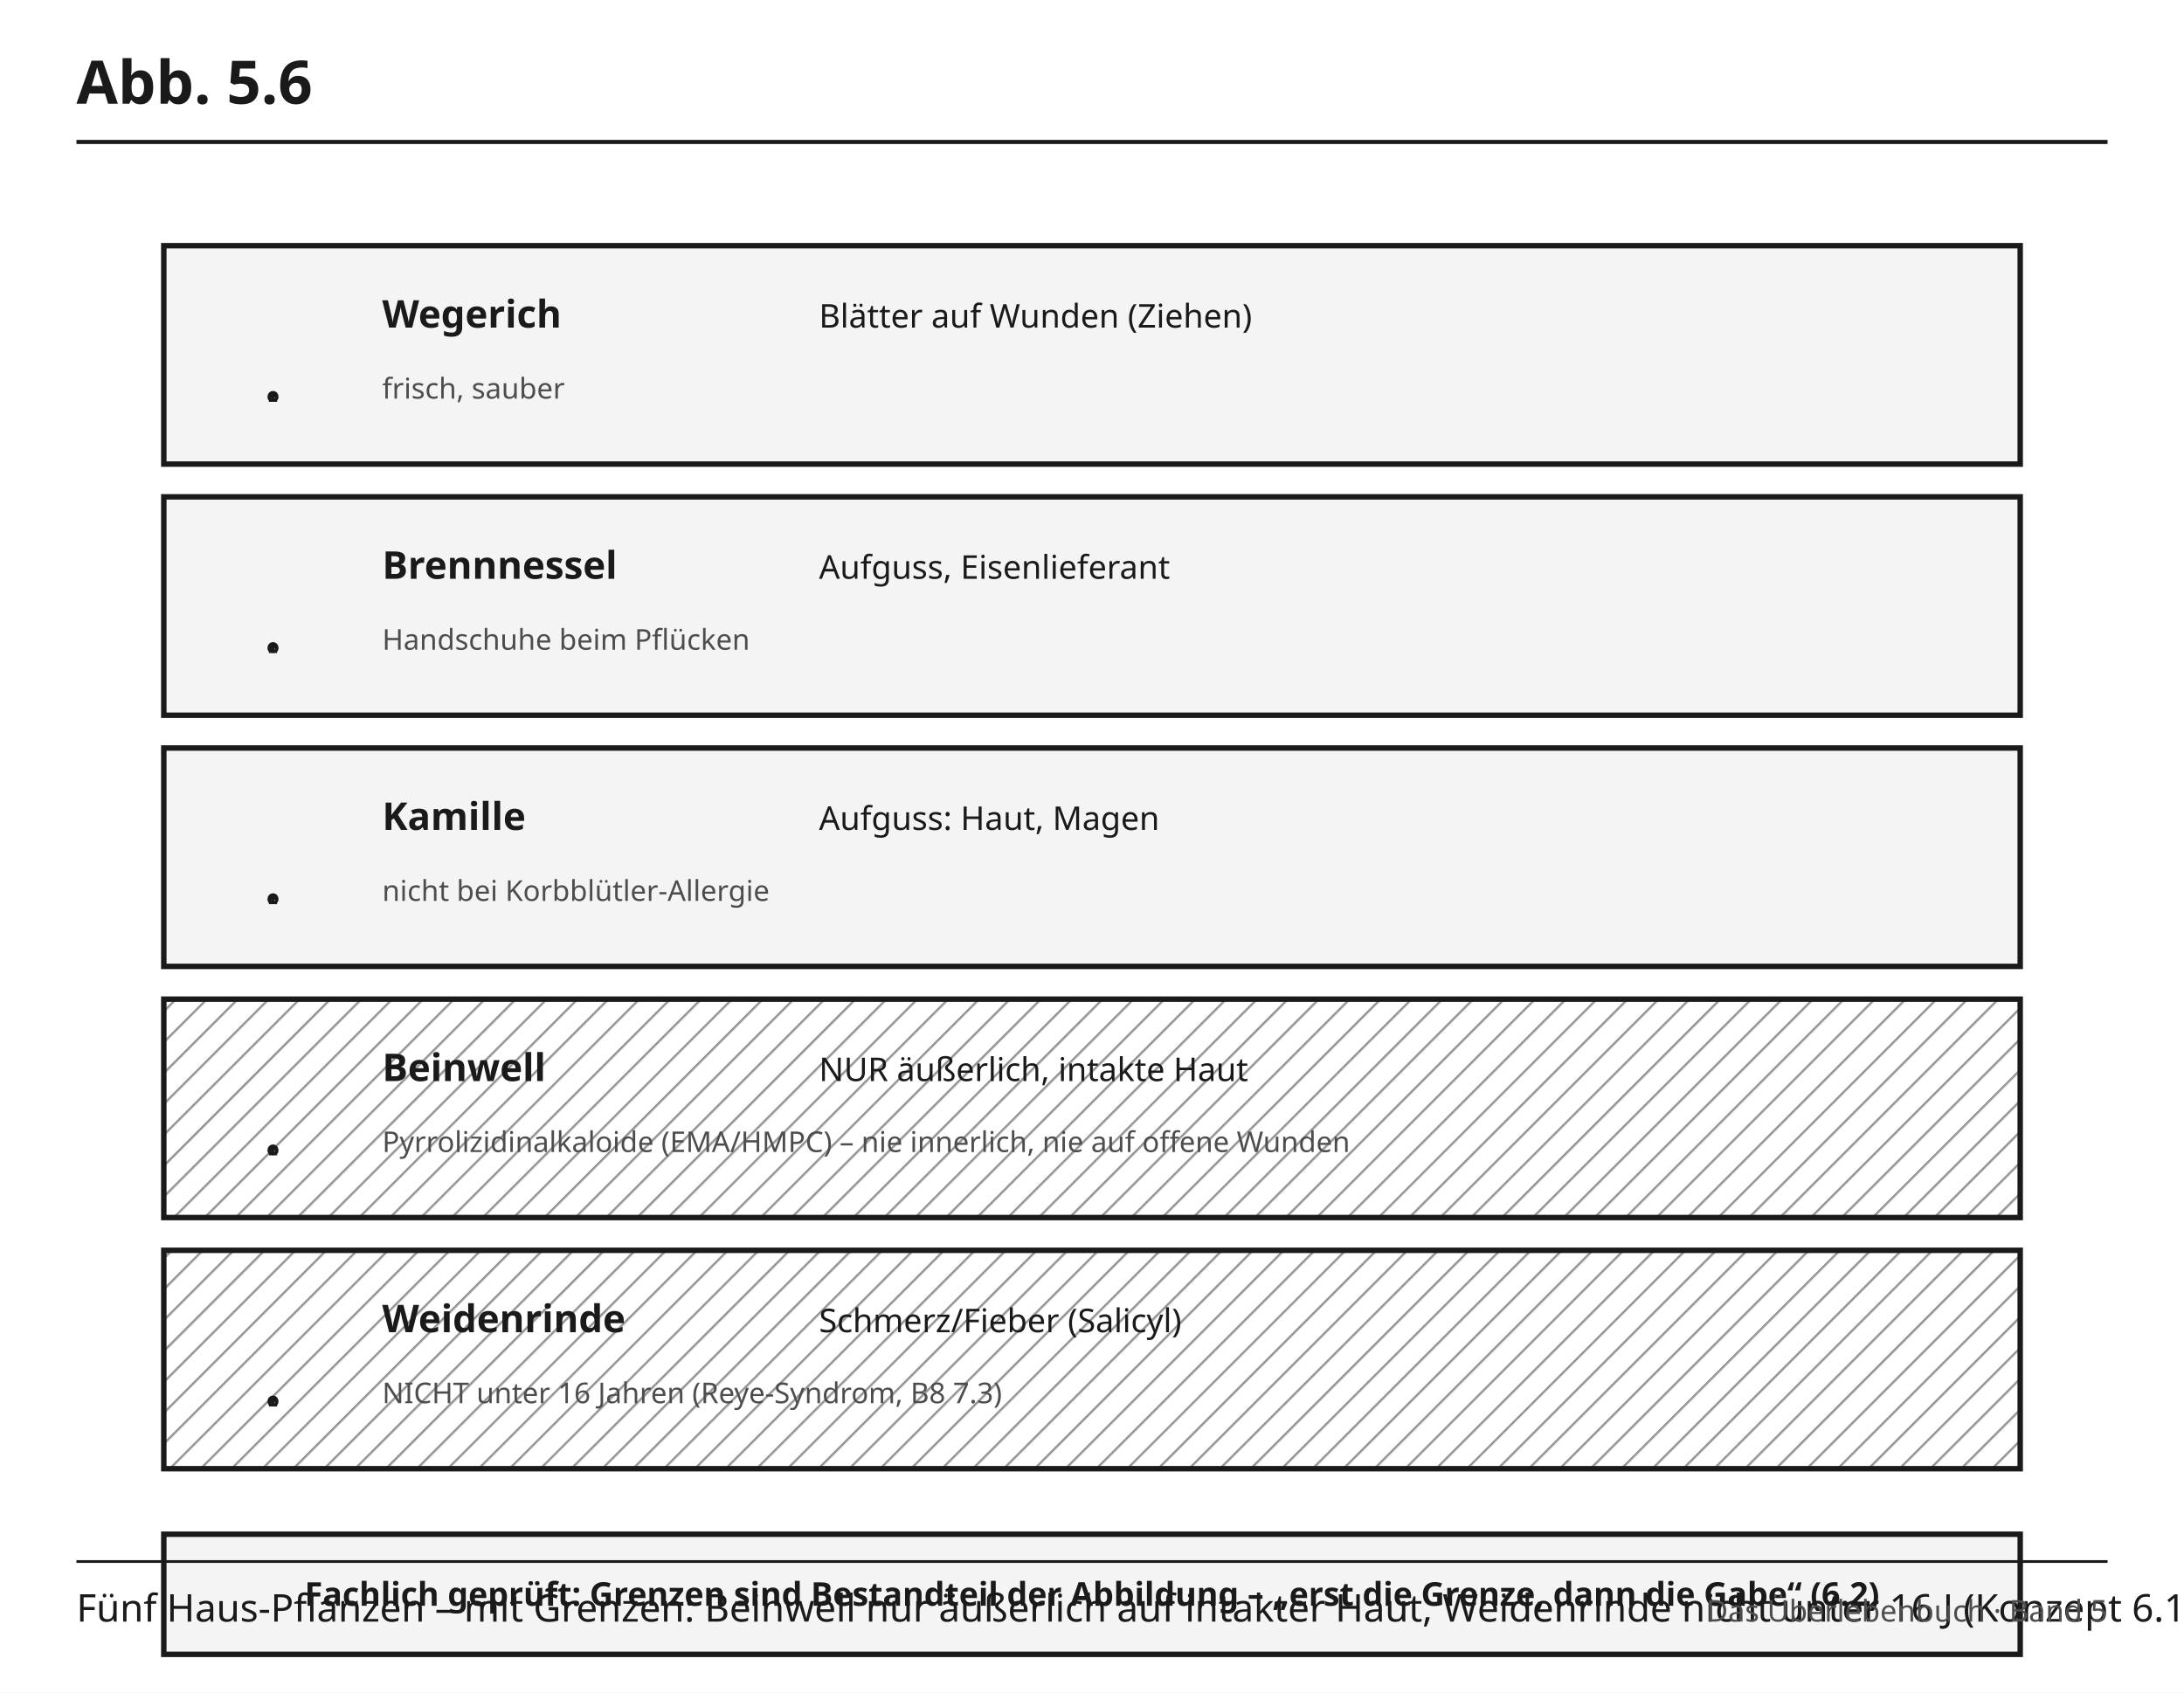
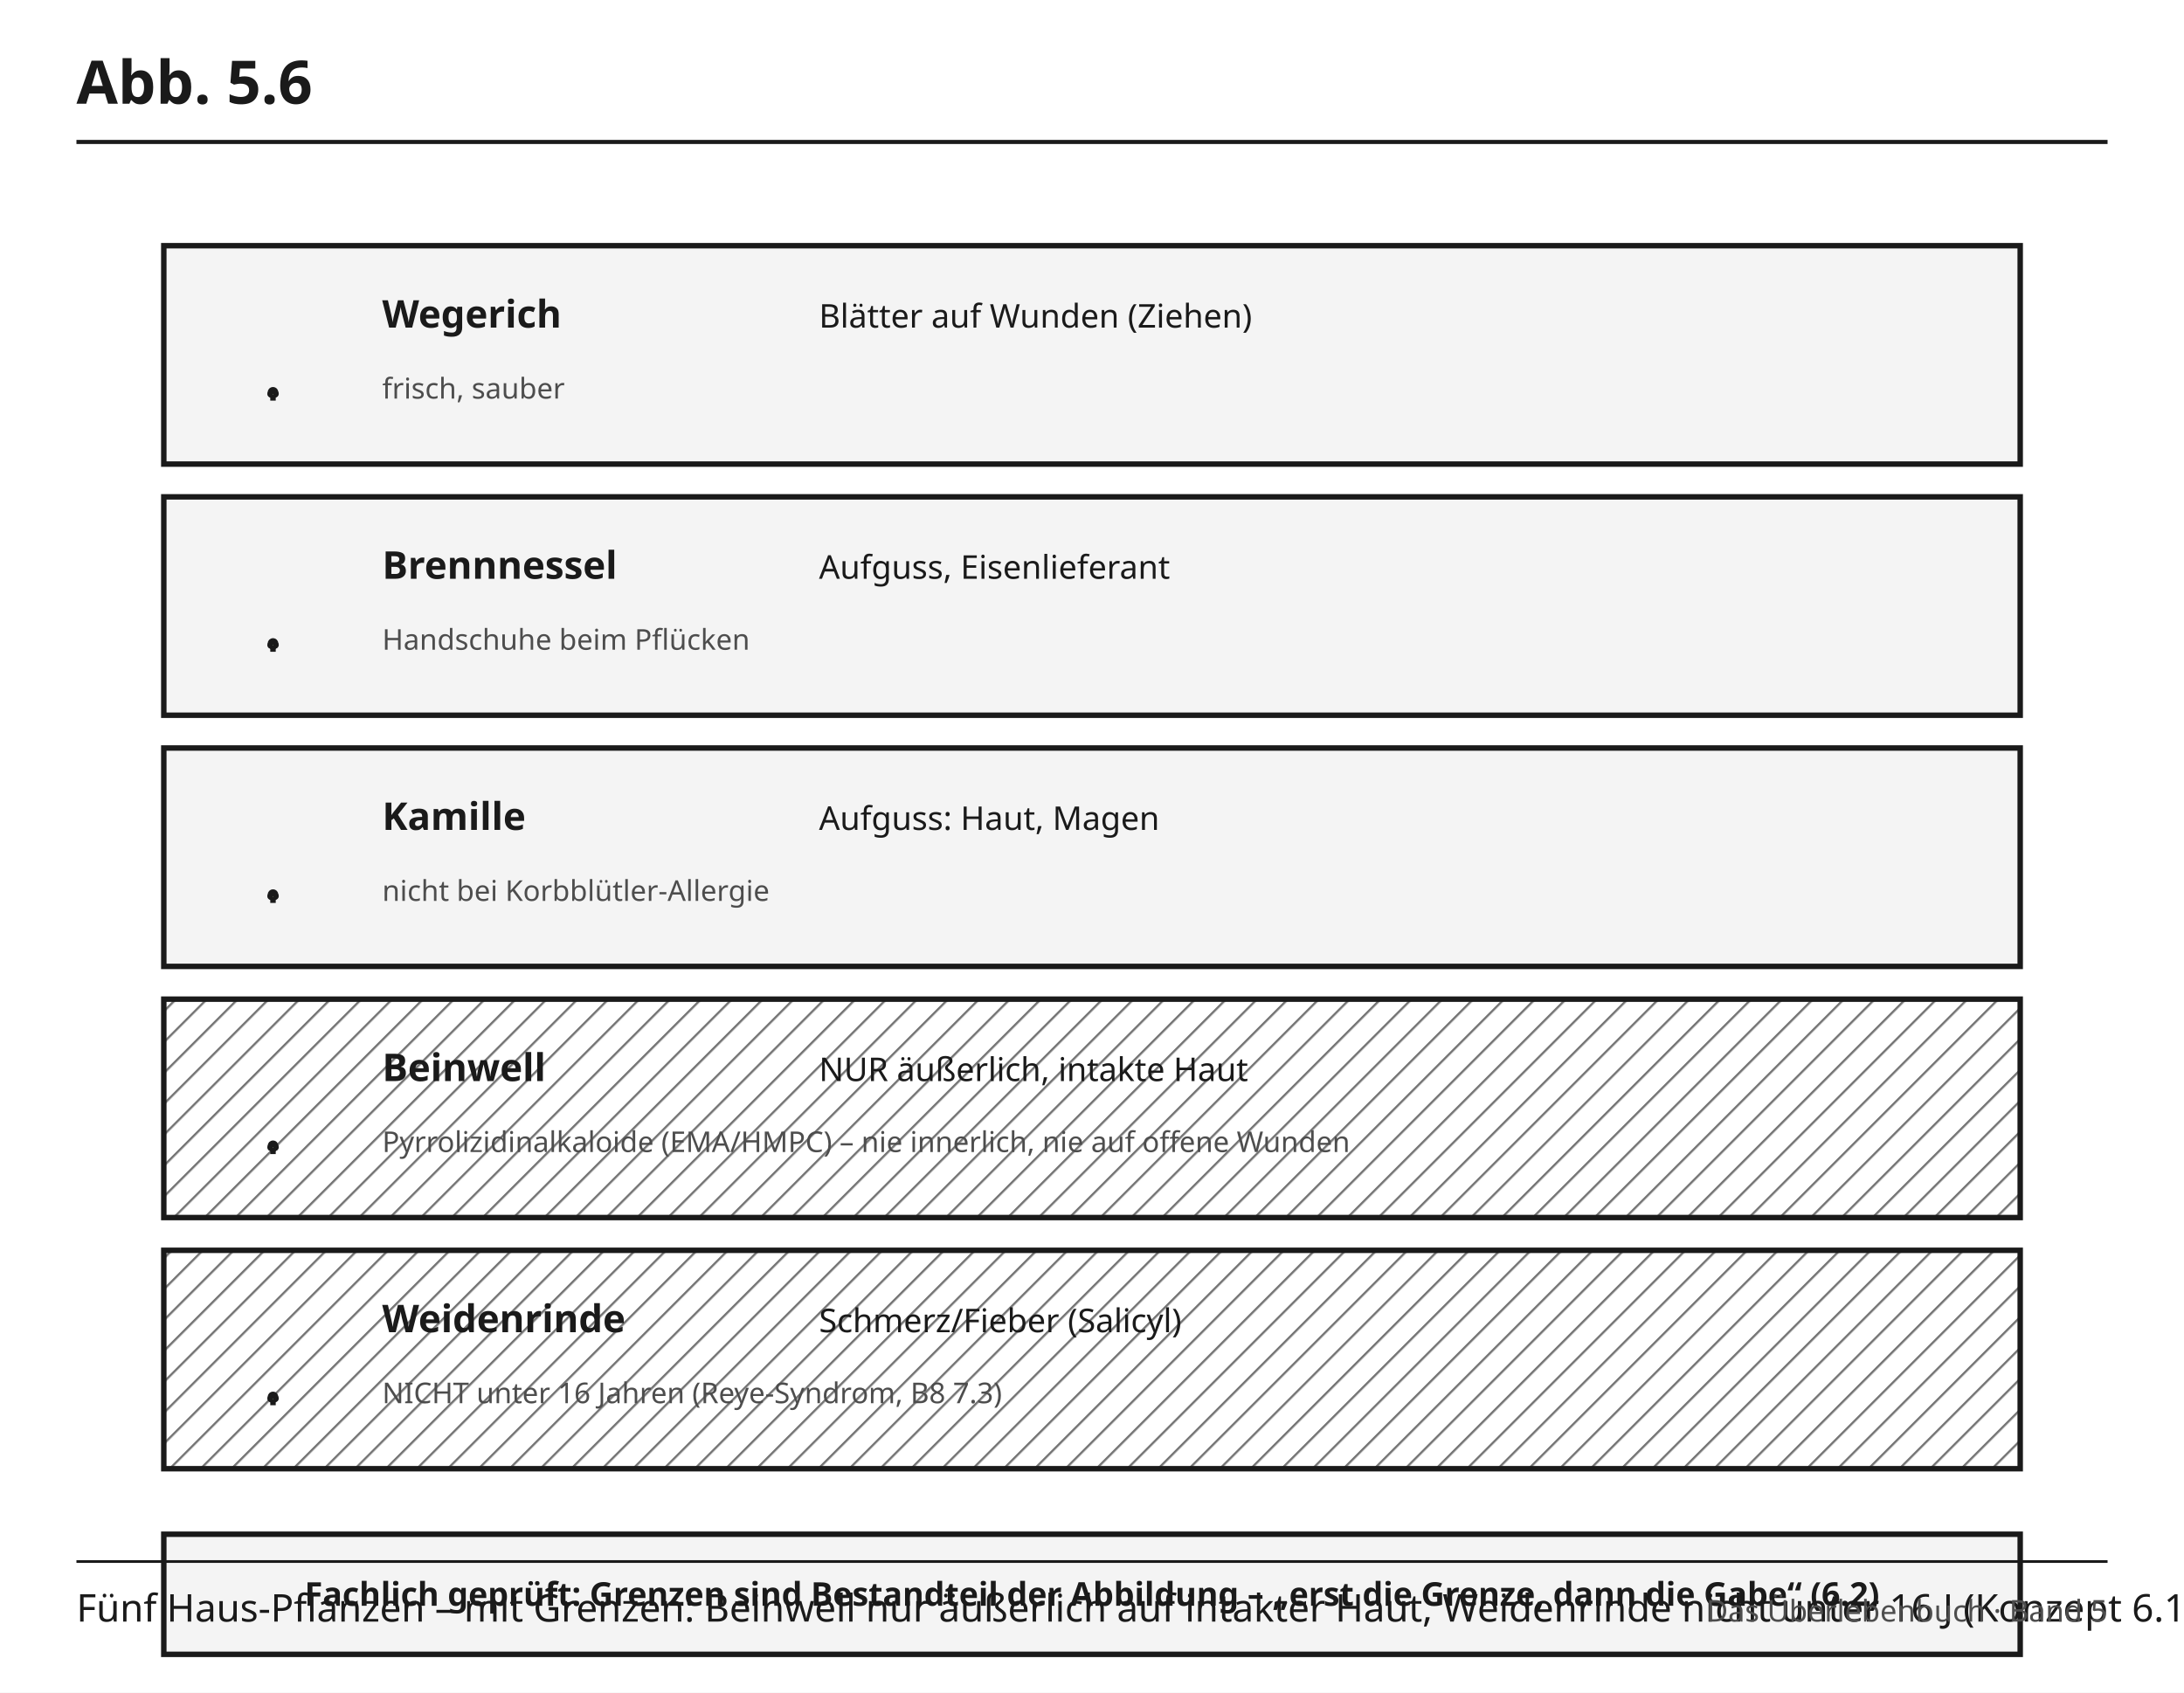
<svg xmlns="http://www.w3.org/2000/svg" viewBox="0 0 800 620" role="img" aria-label="Abb. 5.6 – Fünf Haus-Pflanzen – mit Grenzen: Beinwell nur äußerlich auf intakter Haut, Weidenrinde nicht unter 16 J (Konzept 6.1, fachlich geprüft).">
  <defs>
    <marker id="ah" markerWidth="10" markerHeight="8" refX="9" refY="4" orient="auto">
      <path d="M0 0 L10 4 L0 8 z" fill="#1a1a1a" />
    </marker>
    <marker id="ahs" markerWidth="10" markerHeight="8" refX="1" refY="4" orient="auto">
      <path d="M10 0 L0 4 L10 8 z" fill="#1a1a1a" />
    </marker>
    <pattern id="hatch" width="8" height="8" patternTransform="rotate(45)" patternUnits="userSpaceOnUse">
-       <line x1="0" y1="0" x2="0" y2="8" stroke="#8c8c8c" stroke-width="1.6" />
+       <line x1="0" y1="0" x2="0" y2="8" stroke="#6e6e6e" stroke-width="1.6" />
    </pattern>
    <pattern id="cross" width="8" height="8" patternUnits="userSpaceOnUse">
-       <path d="M0 0 L8 8 M8 0 L0 8" stroke="#bfbfbf" stroke-width="1" />
+       <path d="M0 0 L8 8 M8 0 L0 8" stroke="#8a8a8a" stroke-width="1" />
    </pattern>
    <pattern id="dots" width="7" height="7" patternUnits="userSpaceOnUse">
-       <circle cx="2" cy="2" r="1.4" fill="#8c8c8c" />
+       <circle cx="2" cy="2" r="1.4" fill="#6e6e6e" />
+     </pattern>
+     <pattern id="wtr" width="24" height="12" patternUnits="userSpaceOnUse">
+       <rect width="24" height="12" fill="#a8cbe4" />
+       <path d="M0 8 q 6 -5 12 0 t 12 0" fill="none" stroke="#3f6f96" stroke-width="1.4" />
    </pattern>
  </defs>
  <rect x="0" y="0" width="800" height="620" fill="#ffffff" />
  <text x="28" y="38" font-family="sans-serif" font-size="22" text-anchor="start" font-weight="bold" fill="#1a1a1a">Abb. 5.6</text>
  <line x1="28" y1="52" x2="772" y2="52" stroke="#1a1a1a" stroke-width="1.5" />
  <rect x="60" y="90" width="680" height="80" fill="#f4f4f4" stroke="#1a1a1a" stroke-width="2" />
-   <line x1="100" y1="146" x2="100" y2="147.2" stroke="#1a1a1a" stroke-width="3" />
-   <circle cx="100" cy="145.2" r="1" fill="#e2e2e2" stroke="#1a1a1a" stroke-width="2" />
-   <circle cx="99.4" cy="145.7" r="0.6" fill="#f4f4f4" stroke="#1a1a1a" stroke-width="1.5" />
-   <circle cx="100.6" cy="145.7" r="0.6" fill="#f4f4f4" stroke="#1a1a1a" stroke-width="1.5" />
+   <rect x="99.75" y="144.8" width="0.5" height="1.2" fill="#c19a6b" stroke="#1a1a1a" stroke-width="1.5" />
+   <line x1="100" y1="144.8" x2="99.2" y2="144.2" stroke="#1a1a1a" stroke-width="2.5" />
+   <line x1="100" y1="144.8" x2="100.85" y2="144.1" stroke="#1a1a1a" stroke-width="2.5" />
+   <line x1="100" y1="144.8" x2="100.1" y2="143.9" stroke="#1a1a1a" stroke-width="2.5" />
+   <circle cx="100" cy="143.7" r="0.95" fill="#b5d1a0" stroke="#1a1a1a" stroke-width="2" />
+   <circle cx="99.25" cy="144.3" r="0.6" fill="#b5d1a0" stroke="#1a1a1a" stroke-width="1.5" />
+   <circle cx="100.75" cy="144.25" r="0.625" fill="#b5d1a0" stroke="#1a1a1a" stroke-width="1.5" />
+   <circle cx="100" cy="144.4" r="0.65" fill="#b5d1a0" stroke="#1a1a1a" stroke-width="1.5" />
  <text x="140" y="120" font-family="sans-serif" font-size="14" text-anchor="start" font-weight="bold" fill="#1a1a1a">Wegerich</text>
  <text x="300" y="120" font-family="sans-serif" font-size="12" text-anchor="start" font-weight="normal" fill="#1a1a1a">Blätter auf Wunden (Ziehen)</text>
  <text x="140" y="146" font-family="sans-serif" font-size="10.5" text-anchor="start" font-weight="normal" fill="#4d4d4d">frisch, sauber</text>
  <rect x="60" y="182" width="680" height="80" fill="#f4f4f4" stroke="#1a1a1a" stroke-width="2" />
-   <line x1="100" y1="238" x2="100" y2="239.2" stroke="#1a1a1a" stroke-width="3" />
-   <circle cx="100" cy="237.2" r="1" fill="#e2e2e2" stroke="#1a1a1a" stroke-width="2" />
-   <circle cx="99.4" cy="237.7" r="0.6" fill="#f4f4f4" stroke="#1a1a1a" stroke-width="1.5" />
-   <circle cx="100.6" cy="237.7" r="0.6" fill="#f4f4f4" stroke="#1a1a1a" stroke-width="1.5" />
+   <rect x="99.75" y="236.8" width="0.5" height="1.2" fill="#c19a6b" stroke="#1a1a1a" stroke-width="1.5" />
+   <line x1="100" y1="236.8" x2="99.2" y2="236.2" stroke="#1a1a1a" stroke-width="2.5" />
+   <line x1="100" y1="236.8" x2="100.85" y2="236.1" stroke="#1a1a1a" stroke-width="2.5" />
+   <line x1="100" y1="236.8" x2="100.1" y2="235.9" stroke="#1a1a1a" stroke-width="2.5" />
+   <circle cx="100" cy="235.7" r="0.95" fill="#b5d1a0" stroke="#1a1a1a" stroke-width="2" />
+   <circle cx="99.25" cy="236.3" r="0.6" fill="#b5d1a0" stroke="#1a1a1a" stroke-width="1.5" />
+   <circle cx="100.75" cy="236.25" r="0.625" fill="#b5d1a0" stroke="#1a1a1a" stroke-width="1.5" />
+   <circle cx="100" cy="236.4" r="0.65" fill="#b5d1a0" stroke="#1a1a1a" stroke-width="1.5" />
  <text x="140" y="212" font-family="sans-serif" font-size="14" text-anchor="start" font-weight="bold" fill="#1a1a1a">Brennnessel</text>
  <text x="300" y="212" font-family="sans-serif" font-size="12" text-anchor="start" font-weight="normal" fill="#1a1a1a">Aufguss, Eisenlieferant</text>
  <text x="140" y="238" font-family="sans-serif" font-size="10.5" text-anchor="start" font-weight="normal" fill="#4d4d4d">Handschuhe beim Pflücken</text>
  <rect x="60" y="274" width="680" height="80" fill="#f4f4f4" stroke="#1a1a1a" stroke-width="2" />
-   <line x1="100" y1="330" x2="100" y2="331.2" stroke="#1a1a1a" stroke-width="3" />
-   <circle cx="100" cy="329.2" r="1" fill="#e2e2e2" stroke="#1a1a1a" stroke-width="2" />
-   <circle cx="99.4" cy="329.7" r="0.6" fill="#f4f4f4" stroke="#1a1a1a" stroke-width="1.5" />
-   <circle cx="100.6" cy="329.7" r="0.6" fill="#f4f4f4" stroke="#1a1a1a" stroke-width="1.5" />
+   <rect x="99.75" y="328.8" width="0.5" height="1.2" fill="#c19a6b" stroke="#1a1a1a" stroke-width="1.5" />
+   <line x1="100" y1="328.8" x2="99.2" y2="328.2" stroke="#1a1a1a" stroke-width="2.5" />
+   <line x1="100" y1="328.8" x2="100.85" y2="328.1" stroke="#1a1a1a" stroke-width="2.5" />
+   <line x1="100" y1="328.8" x2="100.1" y2="327.9" stroke="#1a1a1a" stroke-width="2.5" />
+   <circle cx="100" cy="327.7" r="0.95" fill="#b5d1a0" stroke="#1a1a1a" stroke-width="2" />
+   <circle cx="99.25" cy="328.3" r="0.6" fill="#b5d1a0" stroke="#1a1a1a" stroke-width="1.5" />
+   <circle cx="100.75" cy="328.25" r="0.625" fill="#b5d1a0" stroke="#1a1a1a" stroke-width="1.5" />
+   <circle cx="100" cy="328.4" r="0.65" fill="#b5d1a0" stroke="#1a1a1a" stroke-width="1.5" />
  <text x="140" y="304" font-family="sans-serif" font-size="14" text-anchor="start" font-weight="bold" fill="#1a1a1a">Kamille</text>
  <text x="300" y="304" font-family="sans-serif" font-size="12" text-anchor="start" font-weight="normal" fill="#1a1a1a">Aufguss: Haut, Magen</text>
  <text x="140" y="330" font-family="sans-serif" font-size="10.5" text-anchor="start" font-weight="normal" fill="#4d4d4d">nicht bei Korbblütler-Allergie</text>
  <rect x="60" y="366" width="680" height="80" fill="url(#hatch)" stroke="#1a1a1a" stroke-width="2" />
-   <line x1="100" y1="422" x2="100" y2="423.2" stroke="#1a1a1a" stroke-width="3" />
-   <circle cx="100" cy="421.2" r="1" fill="#e2e2e2" stroke="#1a1a1a" stroke-width="2" />
-   <circle cx="99.4" cy="421.7" r="0.6" fill="#f4f4f4" stroke="#1a1a1a" stroke-width="1.5" />
-   <circle cx="100.6" cy="421.7" r="0.6" fill="#f4f4f4" stroke="#1a1a1a" stroke-width="1.5" />
+   <rect x="99.75" y="420.8" width="0.5" height="1.2" fill="#c19a6b" stroke="#1a1a1a" stroke-width="1.5" />
+   <line x1="100" y1="420.8" x2="99.2" y2="420.2" stroke="#1a1a1a" stroke-width="2.5" />
+   <line x1="100" y1="420.8" x2="100.85" y2="420.1" stroke="#1a1a1a" stroke-width="2.5" />
+   <line x1="100" y1="420.8" x2="100.1" y2="419.9" stroke="#1a1a1a" stroke-width="2.5" />
+   <circle cx="100" cy="419.7" r="0.95" fill="#b5d1a0" stroke="#1a1a1a" stroke-width="2" />
+   <circle cx="99.25" cy="420.3" r="0.6" fill="#b5d1a0" stroke="#1a1a1a" stroke-width="1.5" />
+   <circle cx="100.75" cy="420.25" r="0.625" fill="#b5d1a0" stroke="#1a1a1a" stroke-width="1.5" />
+   <circle cx="100" cy="420.4" r="0.65" fill="#b5d1a0" stroke="#1a1a1a" stroke-width="1.5" />
  <text x="140" y="396" font-family="sans-serif" font-size="14" text-anchor="start" font-weight="bold" fill="#1a1a1a">Beinwell</text>
  <text x="300" y="396" font-family="sans-serif" font-size="12" text-anchor="start" font-weight="normal" fill="#1a1a1a">NUR äußerlich, intakte Haut</text>
  <text x="140" y="422" font-family="sans-serif" font-size="10.5" text-anchor="start" font-weight="normal" fill="#4d4d4d">Pyrrolizidinalkaloide (EMA/HMPC) – nie innerlich, nie auf offene Wunden</text>
  <rect x="60" y="458" width="680" height="80" fill="url(#hatch)" stroke="#1a1a1a" stroke-width="2" />
-   <line x1="100" y1="514" x2="100" y2="515.2" stroke="#1a1a1a" stroke-width="3" />
-   <circle cx="100" cy="513.2" r="1" fill="#e2e2e2" stroke="#1a1a1a" stroke-width="2" />
-   <circle cx="99.4" cy="513.7" r="0.6" fill="#f4f4f4" stroke="#1a1a1a" stroke-width="1.5" />
-   <circle cx="100.6" cy="513.7" r="0.6" fill="#f4f4f4" stroke="#1a1a1a" stroke-width="1.5" />
+   <rect x="99.75" y="512.8" width="0.5" height="1.2" fill="#c19a6b" stroke="#1a1a1a" stroke-width="1.5" />
+   <line x1="100" y1="512.8" x2="99.2" y2="512.2" stroke="#1a1a1a" stroke-width="2.5" />
+   <line x1="100" y1="512.8" x2="100.85" y2="512.1" stroke="#1a1a1a" stroke-width="2.5" />
+   <line x1="100" y1="512.8" x2="100.1" y2="511.9" stroke="#1a1a1a" stroke-width="2.5" />
+   <circle cx="100" cy="511.7" r="0.95" fill="#b5d1a0" stroke="#1a1a1a" stroke-width="2" />
+   <circle cx="99.25" cy="512.3" r="0.6" fill="#b5d1a0" stroke="#1a1a1a" stroke-width="1.5" />
+   <circle cx="100.75" cy="512.25" r="0.625" fill="#b5d1a0" stroke="#1a1a1a" stroke-width="1.5" />
+   <circle cx="100" cy="512.4" r="0.65" fill="#b5d1a0" stroke="#1a1a1a" stroke-width="1.5" />
  <text x="140" y="488" font-family="sans-serif" font-size="14" text-anchor="start" font-weight="bold" fill="#1a1a1a">Weidenrinde</text>
  <text x="300" y="488" font-family="sans-serif" font-size="12" text-anchor="start" font-weight="normal" fill="#1a1a1a">Schmerz/Fieber (Salicyl)</text>
  <text x="140" y="514" font-family="sans-serif" font-size="10.5" text-anchor="start" font-weight="normal" fill="#4d4d4d">NICHT unter 16 Jahren (Reye-Syndrom, B8 7.3)</text>
  <rect x="60" y="562" width="680" height="44" fill="#f4f4f4" stroke="#1a1a1a" stroke-width="2" />
  <text x="400" y="588.2" font-family="sans-serif" font-size="12" text-anchor="middle" font-weight="bold" fill="#1a1a1a">Fachlich geprüft: Grenzen sind Bestandteil der Abbildung – „erst die Grenze, dann die Gabe“ (6.2)</text>
  <line x1="28" y1="572" x2="772" y2="572" stroke="#1a1a1a" stroke-width="1" />
  <text x="28" y="594" font-family="sans-serif" font-size="14" text-anchor="start" font-weight="normal" fill="#1a1a1a">Fünf Haus-Pflanzen – mit Grenzen: Beinwell nur äußerlich auf intakter Haut, Weidenrinde nicht unter 16 J (Konzept 6.1, fachlich geprüft).</text>
  <text x="772" y="594" font-family="sans-serif" font-size="11" text-anchor="end" font-weight="normal" fill="#4d4d4d">Das Überlebenbuch · Band 5</text>
</svg>
